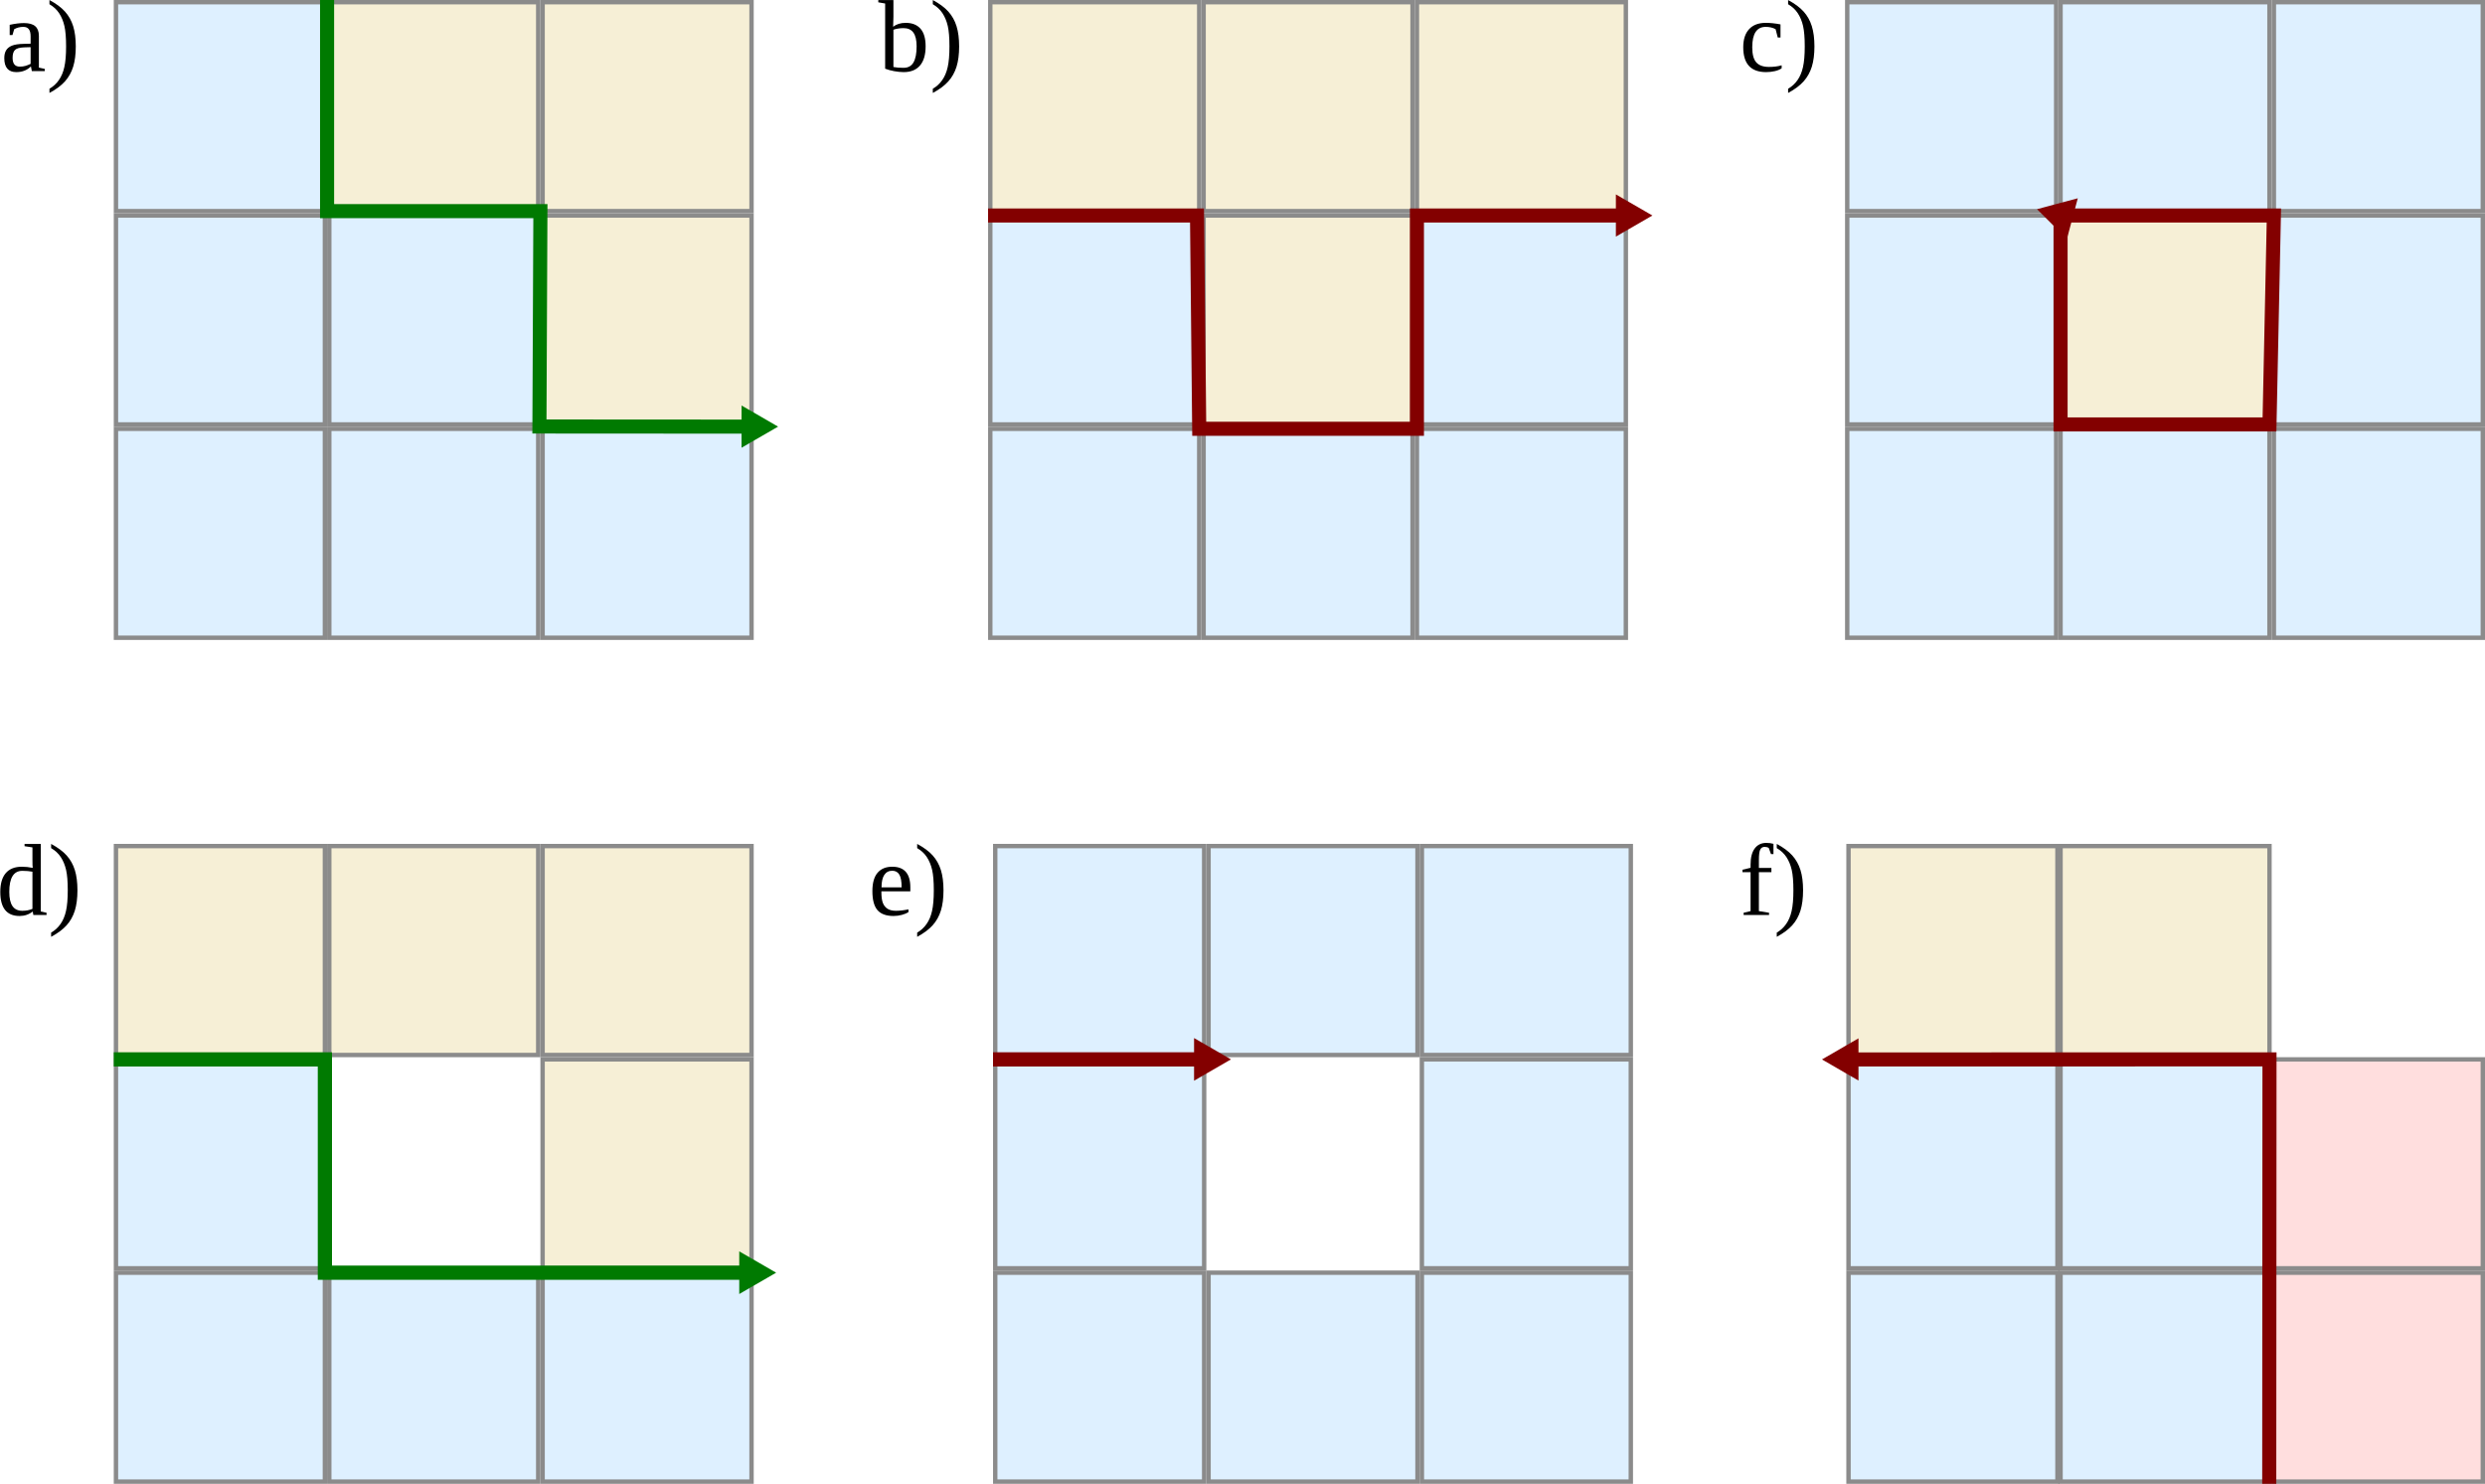
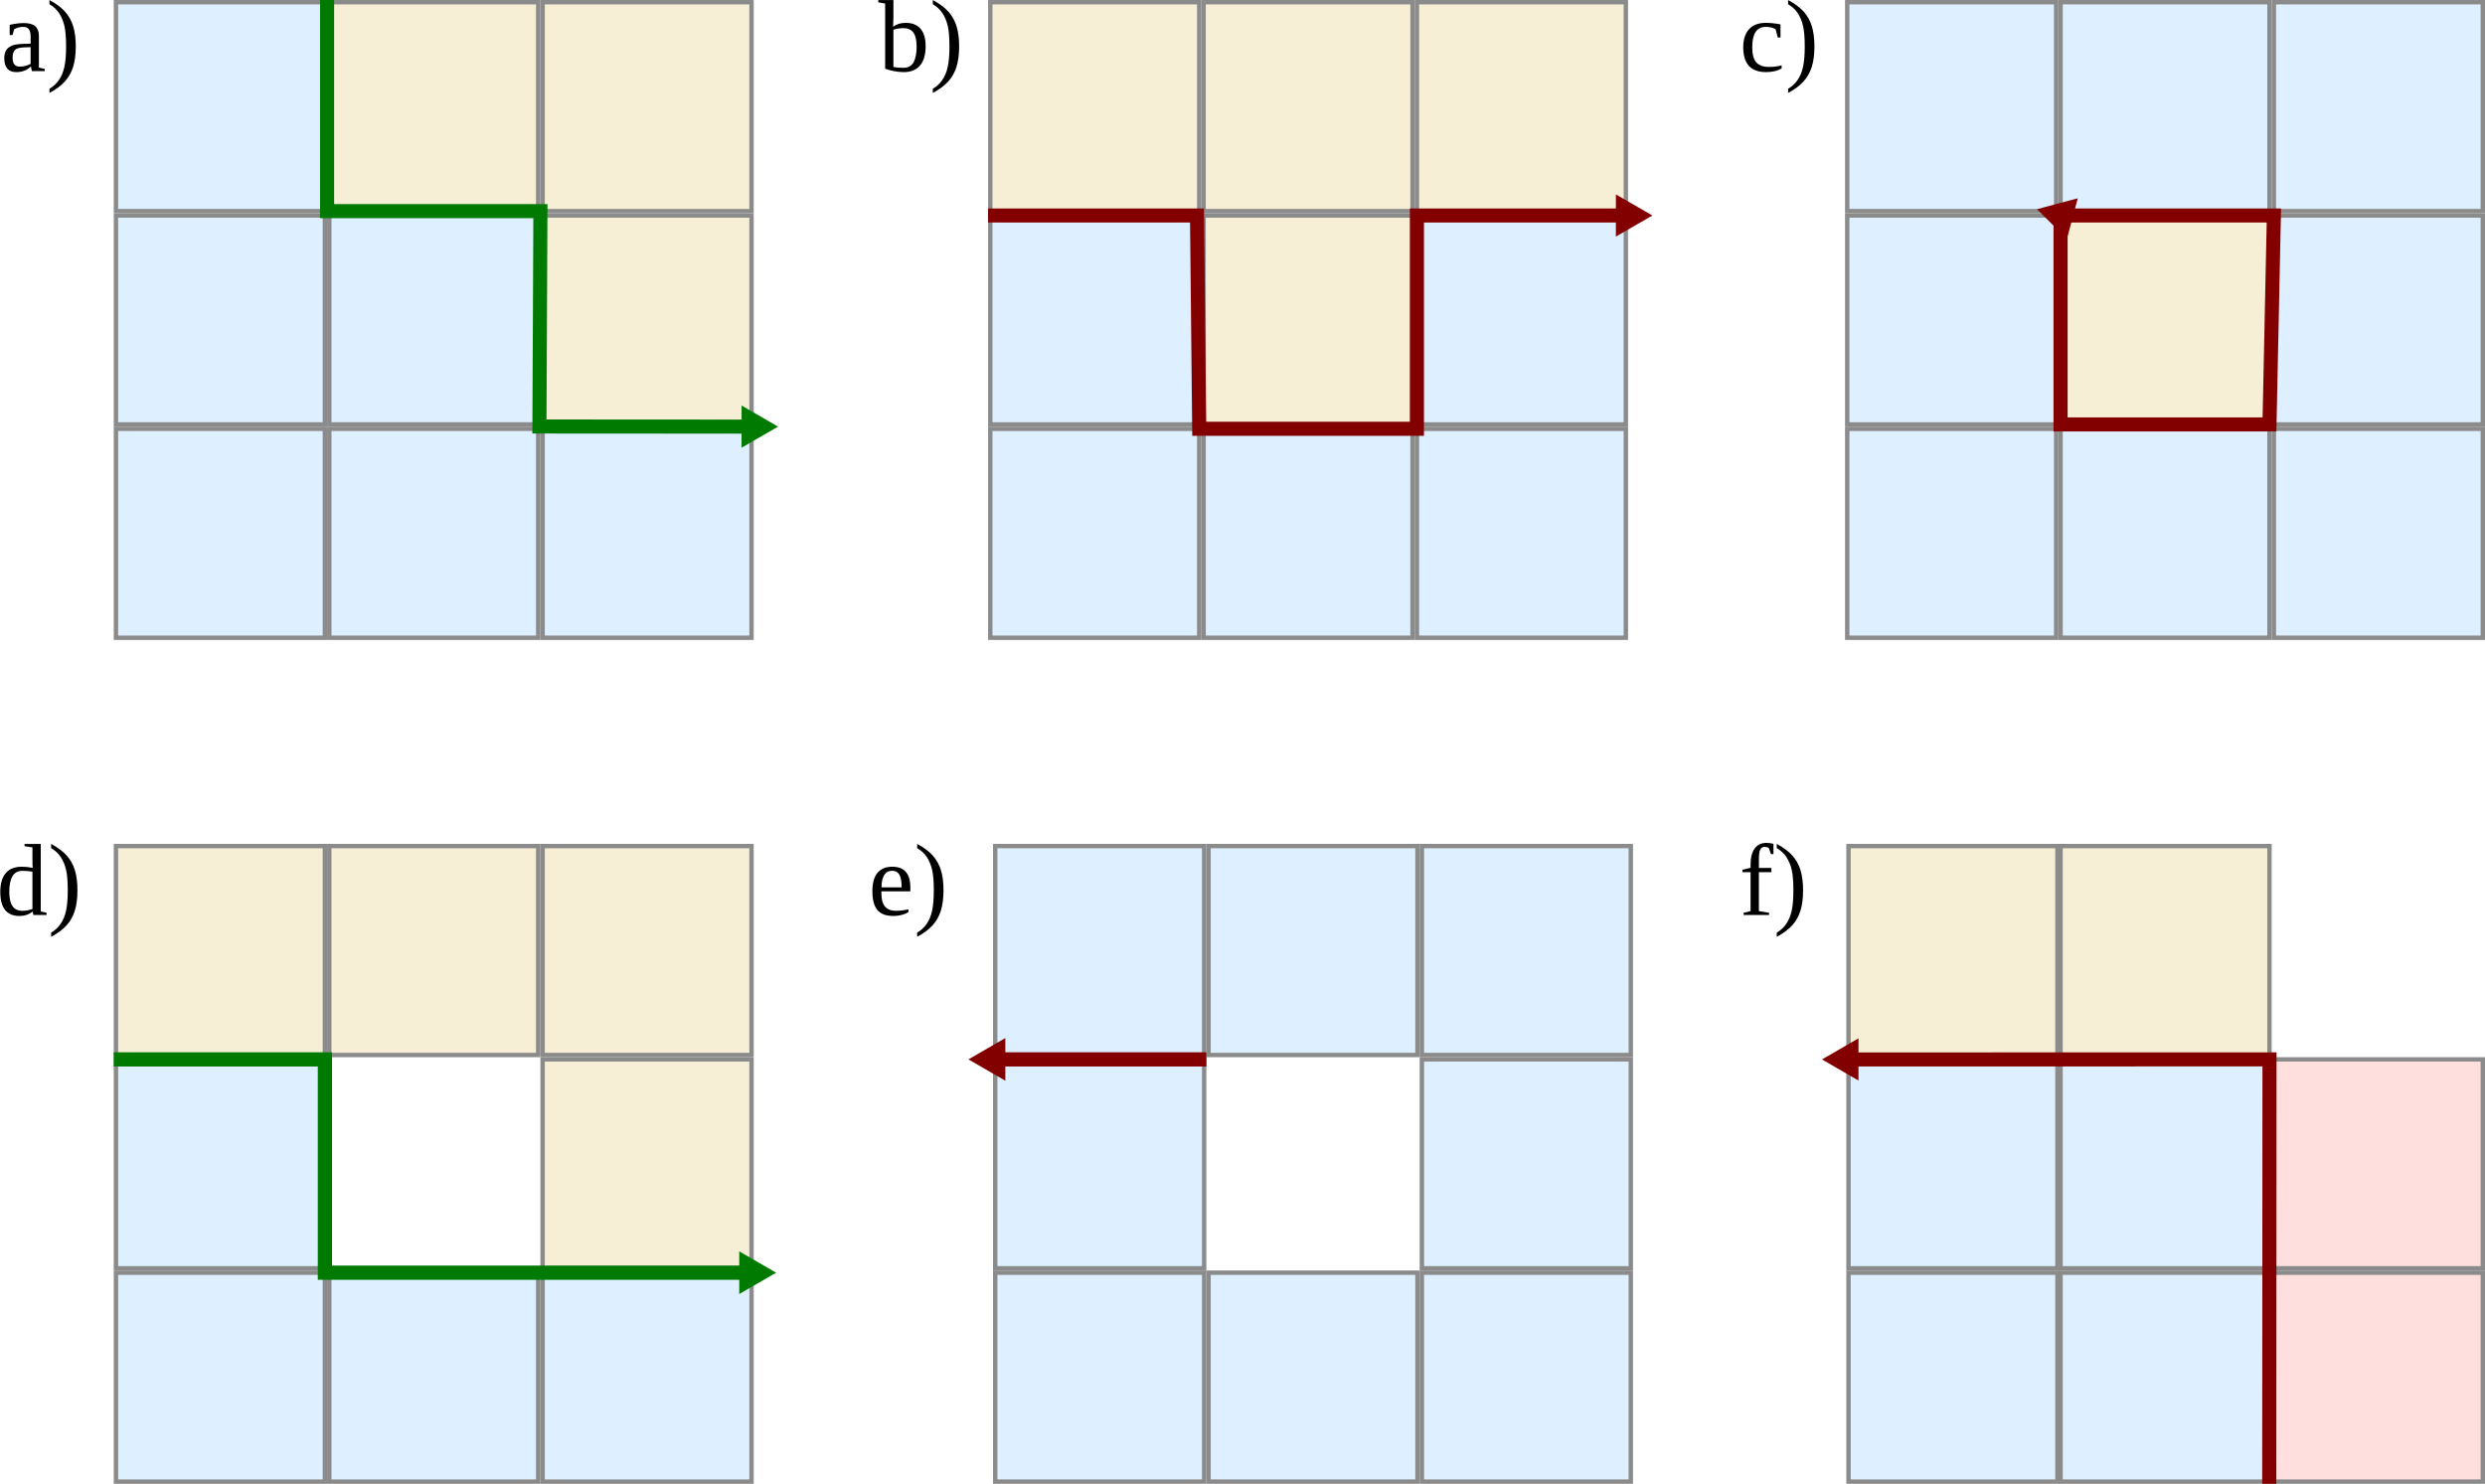
<svg xmlns="http://www.w3.org/2000/svg" width="264.939mm" height="158.202mm" viewBox="0 0 264.939 158.202" version="1.1" id="svg761" xml:space="preserve">
  <defs id="defs758">
    <marker style="overflow:visible" id="marker6136" refX="0" refY="0" orient="auto-start-reverse" markerWidth="3" markerHeight="3" viewBox="0 0 5.324 6.155" preserveAspectRatio="xMidYMid">
      <path transform="scale(0.5)" style="fill:context-stroke;fill-rule:evenodd;stroke:context-stroke;stroke-width:1pt" d="M 5.77,0 -2.88,5 V -5 Z" id="path6134" />
    </marker>
    <marker style="overflow:visible" id="TriangleStart" refX="0" refY="0" orient="auto-start-reverse" markerWidth="3" markerHeight="3" viewBox="0 0 5.324 6.155" preserveAspectRatio="xMidYMid">
      <path transform="scale(0.5)" style="fill:context-stroke;fill-rule:evenodd;stroke:context-stroke;stroke-width:1pt" d="M 5.77,0 -2.88,5 V -5 Z" id="path135" />
    </marker>
    <marker style="overflow:visible" id="marker6136-3" refX="0" refY="0" orient="auto-start-reverse" markerWidth="3" markerHeight="3" viewBox="0 0 5.324 6.155" preserveAspectRatio="xMidYMid">
      <path transform="scale(0.5)" style="fill:context-stroke;fill-rule:evenodd;stroke:context-stroke;stroke-width:1pt" d="M 5.77,0 -2.88,5 V -5 Z" id="path6134-6" />
    </marker>
    <rect x="575.823" y="8.122" width="55.643" height="71.518" id="rect14254-8-0" />
    <rect x="575.823" y="8.122" width="55.643" height="71.518" id="rect14254-8-0-3" />
    <rect x="575.823" y="8.122" width="55.643" height="71.518" id="rect14254-8-0-0" />
    <rect x="575.823" y="8.122" width="55.643" height="71.518" id="rect14254-8-0-1" />
    <rect x="575.823" y="8.122" width="55.643" height="71.518" id="rect14254-8-0-5" />
    <rect x="575.823" y="8.122" width="55.643" height="71.518" id="rect14254-8-0-7" />
  </defs>
  <g id="layer1" transform="translate(-0.9659403,-24.92518)">
    <g id="g3873-3-3-5-0-6" transform="matrix(0.4018722,0,0,0.4018722,4.454889,66.41702)" style="display:inline;fill:#def0ff;fill-opacity:1">
      <rect style="display:inline;fill:#def0ff;fill-opacity:1;stroke:#8b8b8b;stroke-width:1.165;stroke-opacity:1" id="rect234-7-2-4-8-0" width="55.428" height="55.428" x="22.082" y="10.522" transform="translate(56.59315)" />
      <rect style="display:inline;fill:#def0ff;fill-opacity:1;stroke:#8b8b8b;stroke-width:1.165;stroke-opacity:1" id="rect234-7-2-4-8-9" width="55.428" height="55.428" x="22.082" y="10.522" transform="translate(113.1863)" />
      <rect style="display:inline;fill:#def0ff;fill-opacity:1;stroke:#8b8b8b;stroke-width:1.165;stroke-opacity:1" id="rect234-7-2-4-8-62" width="55.428" height="55.428" x="22.082" y="10.522" transform="translate(7.7761037e-8,-56.59315)" />
      <rect style="display:inline;fill:#f6efd6;fill-opacity:1;stroke:#8b8b8b;stroke-width:1.165;stroke-opacity:1" id="rect234-7-2-4-8-5" width="55.428" height="55.428" x="22.082" y="10.522" transform="translate(113.1863,-113.1863)" />
      <rect style="display:inline;fill:#def0ff;fill-opacity:1;stroke:#8b8b8b;stroke-width:1.165;stroke-opacity:1" id="rect234-7-2-4-8" width="55.428" height="55.428" x="22.082" y="10.522" transform="translate(7.7761037e-8,-113.1863)" />
      <rect style="display:inline;fill:#f6efd6;fill-opacity:1;stroke:#8b8b8b;stroke-width:1.165;stroke-opacity:1" id="rect234-7-2-4-8-6" width="55.428" height="55.428" x="22.082" y="10.522" transform="translate(56.59315,-113.1863)" />
      <rect style="display:inline;fill:#f6efd6;fill-opacity:1;stroke:#8b8b8b;stroke-width:1.165;stroke-opacity:1" id="rect234-7-2-4-8-7" width="55.428" height="55.428" x="22.082" y="10.522" transform="translate(113.1863,-56.59315)" />
      <rect style="display:inline;fill:#def0ff;fill-opacity:1;stroke:#8b8b8b;stroke-width:1.165;stroke-opacity:1" id="rect234-7-2-4-8-1" width="55.428" height="55.428" x="22.082" y="10.522" transform="translate(56.59315,-56.59315)" />
      <rect style="fill:#def0ff;fill-opacity:1;stroke:#8b8b8b;stroke-width:1.165;stroke-opacity:1" id="rect234-7-2-4-8-2" width="55.428" height="55.428" x="22.082" y="10.522" />
      <path style="display:inline;fill:none;fill-opacity:1;stroke:#007a01;stroke-width:1.5;stroke-dasharray:none;stroke-opacity:1;marker-end:url(#TriangleStart)" d="m 35.838,24.925 10e-7,22.509 h 22.743 l -0.104,22.963 22.848,0.014" id="path3135" transform="matrix(2.488353,0,0,2.488353,-11.08534,-165.269)" />
    </g>
    <g id="g5406" transform="translate(-14.46182,-0.7500018)">
      <rect style="display:inline;fill:#def0ff;fill-opacity:1;stroke:#8b8b8b;stroke-width:1.165;stroke-opacity:1" id="rect234-7-2-4-8-0-6" width="55.428" height="55.428" x="346.617" y="12.389" transform="matrix(0.4018722,0,0,0.4018722,4.454889,66.41702)" />
      <rect style="display:inline;fill:#def0ff;fill-opacity:1;stroke:#8b8b8b;stroke-width:1.165;stroke-opacity:1" id="rect234-7-2-4-8-9-1" width="55.428" height="55.428" x="403.21" y="12.389" transform="matrix(0.4018722,0,0,0.4018722,4.454889,66.41702)" />
      <rect style="display:inline;fill:#def0ff;fill-opacity:1;stroke:#8b8b8b;stroke-width:1.165;stroke-opacity:1" id="rect234-7-2-4-8-62-8" width="55.428" height="55.428" x="290.024" y="-44.204" transform="matrix(0.4018722,0,0,0.4018722,4.454889,66.41702)" />
      <rect style="display:inline;fill:#f6efd6;fill-opacity:1;stroke:#8b8b8b;stroke-width:1.165;stroke-opacity:1" id="rect234-7-2-4-8-5-7" width="55.428" height="55.428" x="403.21" y="-100.798" transform="matrix(0.4018722,0,0,0.4018722,4.454889,66.41702)" />
      <rect style="display:inline;fill:#f6efd6;fill-opacity:1;stroke:#8b8b8b;stroke-width:1.165;stroke-opacity:1" id="rect234-7-2-4-8-1-3" width="55.428" height="55.428" x="346.617" y="-44.204" transform="matrix(0.4018722,0,0,0.4018722,4.454889,66.41702)" />
      <rect style="display:inline;fill:#def0ff;fill-opacity:1;stroke:#8b8b8b;stroke-width:1.165;stroke-opacity:1" id="rect234-7-2-4-8-92" width="55.428" height="55.428" x="403.21" y="-44.204" transform="matrix(0.4018722,0,0,0.4018722,4.454889,66.41702)" />
      <rect style="display:inline;fill:#f6efd6;fill-opacity:1;stroke:#8b8b8b;stroke-width:1.165;stroke-opacity:1" id="rect234-7-2-4-8-6-0" width="55.428" height="55.428" x="346.617" y="-100.798" transform="matrix(0.4018722,0,0,0.4018722,4.454889,66.41702)" />
      <rect style="display:inline;fill:#f6efd6;fill-opacity:1;stroke:#8b8b8b;stroke-width:1.165;stroke-opacity:1" id="rect234-7-2-4-8-7-2" width="55.428" height="55.428" x="290.024" y="-100.798" transform="matrix(0.4018722,0,0,0.4018722,4.454889,66.41702)" />
      <rect style="display:inline;fill:#def0ff;fill-opacity:1;stroke:#8b8b8b;stroke-width:1.165;stroke-opacity:1" id="rect234-7-2-4-8-2-7" width="55.428" height="55.428" x="290.024" y="12.389" transform="matrix(0.4018722,0,0,0.4018722,4.454889,66.41702)" />
      <path style="display:inline;fill:none;fill-opacity:1;stroke:#830000;stroke-width:1.5;stroke-dasharray:none;stroke-opacity:1;marker-end:url(#TriangleStart)" d="m 120.773,48.652 h 22.275 l 0.234,22.743 h 23.211 V 48.652 h 22.509" id="path4660" />
    </g>
    <g id="g5406-5" transform="translate(76.90228,-0.7500018)">
      <rect style="display:inline;fill:#def0ff;fill-opacity:1;stroke:#8b8b8b;stroke-width:1.165;stroke-opacity:1" id="rect234-7-2-4-8-0-6-9" width="55.428" height="55.428" x="346.617" y="12.389" transform="matrix(0.4018722,0,0,0.4018722,4.454889,66.41702)" />
      <rect style="display:inline;fill:#def0ff;fill-opacity:1;stroke:#8b8b8b;stroke-width:1.165;stroke-opacity:1" id="rect234-7-2-4-8-9-1-2" width="55.428" height="55.428" x="403.21" y="12.389" transform="matrix(0.4018722,0,0,0.4018722,4.454889,66.41702)" />
      <rect style="display:inline;fill:#def0ff;fill-opacity:1;stroke:#8b8b8b;stroke-width:1.165;stroke-opacity:1" id="rect234-7-2-4-8-62-8-2" width="55.428" height="55.428" x="290.024" y="-44.204" transform="matrix(0.4018722,0,0,0.4018722,4.454889,66.41702)" />
      <rect style="display:inline;fill:#def0ff;fill-opacity:1;stroke:#8b8b8b;stroke-width:1.165;stroke-opacity:1" id="rect234-7-2-4-8-5-7-8" width="55.428" height="55.428" x="403.21" y="-100.798" transform="matrix(0.4018722,0,0,0.4018722,4.454889,66.41702)" />
      <rect style="display:inline;fill:#f6efd6;fill-opacity:1;stroke:#8b8b8b;stroke-width:1.165;stroke-opacity:1" id="rect234-7-2-4-8-1-3-9" width="55.428" height="55.428" x="346.617" y="-44.204" transform="matrix(0.4018722,0,0,0.4018722,4.454889,66.41702)" />
      <rect style="display:inline;fill:#def0ff;fill-opacity:1;stroke:#8b8b8b;stroke-width:1.165;stroke-opacity:1" id="rect234-7-2-4-8-92-7" width="55.428" height="55.428" x="403.21" y="-44.204" transform="matrix(0.4018722,0,0,0.4018722,4.454889,66.41702)" />
      <rect style="display:inline;fill:#def0ff;fill-opacity:1;stroke:#8b8b8b;stroke-width:1.165;stroke-opacity:1" id="rect234-7-2-4-8-6-0-3" width="55.428" height="55.428" x="346.617" y="-100.798" transform="matrix(0.4018722,0,0,0.4018722,4.454889,66.41702)" />
      <rect style="display:inline;fill:#def0ff;fill-opacity:1;stroke:#8b8b8b;stroke-width:1.165;stroke-opacity:1" id="rect234-7-2-4-8-7-2-6" width="55.428" height="55.428" x="290.024" y="-100.798" transform="matrix(0.4018722,0,0,0.4018722,4.454889,66.41702)" />
      <rect style="display:inline;fill:#def0ff;fill-opacity:1;stroke:#8b8b8b;stroke-width:1.165;stroke-opacity:1" id="rect234-7-2-4-8-2-7-1" width="55.428" height="55.428" x="290.024" y="12.389" transform="matrix(0.4018722,0,0,0.4018722,4.454889,66.41702)" />
      <path style="fill:none;fill-opacity:1;stroke:#830000;stroke-width:1.5;stroke-dasharray:none;stroke-opacity:1;marker-end:url(#TriangleStart)" d="m 143.751,48.652 h 22.743 l -0.468,22.275 h -22.275 z" id="path5502" />
    </g>
    <g id="g5406-5-9" transform="translate(-59.94824,89.22265)">
      <rect style="display:inline;fill:#def0ff;fill-opacity:1;stroke:#8b8b8b;stroke-width:0.468;stroke-opacity:1" id="rect234-7-2-4-8-0-6-9-3" width="22.275" height="22.275" x="189.764" y="71.395" />
      <rect style="display:inline;fill:#def0ff;fill-opacity:1;stroke:#8b8b8b;stroke-width:0.468;stroke-opacity:1" id="rect234-7-2-4-8-9-1-2-1" width="22.275" height="22.275" x="212.508" y="71.395" />
      <rect style="display:inline;fill:#def0ff;fill-opacity:1;stroke:#8b8b8b;stroke-width:0.468;stroke-opacity:1" id="rect234-7-2-4-8-62-8-2-9" width="22.275" height="22.275" x="167.021" y="48.652" />
      <rect style="display:inline;fill:#def0ff;fill-opacity:1;stroke:#8b8b8b;stroke-width:0.468;stroke-opacity:1" id="rect234-7-2-4-8-5-7-8-4" width="22.275" height="22.275" x="212.508" y="25.909" />
      <rect style="display:inline;fill:#def0ff;fill-opacity:1;stroke:#8b8b8b;stroke-width:0.468;stroke-opacity:1" id="rect234-7-2-4-8-92-7-8" width="22.275" height="22.275" x="212.508" y="48.652" />
      <rect style="display:inline;fill:#def0ff;fill-opacity:1;stroke:#8b8b8b;stroke-width:0.468;stroke-opacity:1" id="rect234-7-2-4-8-6-0-3-4" width="22.275" height="22.275" x="189.764" y="25.909" />
      <rect style="display:inline;fill:#def0ff;fill-opacity:1;stroke:#8b8b8b;stroke-width:0.468;stroke-opacity:1" id="rect234-7-2-4-8-7-2-6-5" width="22.275" height="22.275" x="167.021" y="25.909" />
      <rect style="display:inline;fill:#def0ff;fill-opacity:1;stroke:#8b8b8b;stroke-width:0.468;stroke-opacity:1" id="rect234-7-2-4-8-2-7-1-0" width="22.275" height="22.275" x="167.021" y="71.395" />
-       <path style="fill:none;fill-opacity:1;stroke:#830000;stroke-width:1.516;stroke-dasharray:none;stroke-opacity:1;marker-start:url(#marker6136)" d="M 189.53,48.652 H 166.787" id="path5645" />
+       <path style="fill:none;fill-opacity:1;stroke:#830000;stroke-width:1.516;stroke-dasharray:none;stroke-opacity:1;marker-start:url(#marker6136)" d="m 166.787,48.652 h 22.743" id="path5645" />
    </g>
    <g id="g5406-5-9-7" transform="translate(-153.692,89.22303)">
      <rect style="display:inline;fill:#def0ff;fill-opacity:1;stroke:#8b8b8b;stroke-width:0.468;stroke-opacity:1" id="rect234-7-2-4-8-0-6-9-3-5" width="22.275" height="22.275" x="189.764" y="71.395" />
      <rect style="display:inline;fill:#def0ff;fill-opacity:1;stroke:#8b8b8b;stroke-width:0.468;stroke-opacity:1" id="rect234-7-2-4-8-9-1-2-1-3" width="22.275" height="22.275" x="212.508" y="71.395" />
      <rect style="display:inline;fill:#def0ff;fill-opacity:1;stroke:#8b8b8b;stroke-width:0.468;stroke-opacity:1" id="rect234-7-2-4-8-62-8-2-9-5" width="22.275" height="22.275" x="167.021" y="48.652" />
      <rect style="display:inline;fill:#f6efd6;fill-opacity:1;stroke:#8b8b8b;stroke-width:0.468;stroke-opacity:1" id="rect234-7-2-4-8-5-7-8-4-6" width="22.275" height="22.275" x="212.508" y="25.909" />
      <rect style="display:inline;fill:#f6efd6;fill-opacity:1;stroke:#8b8b8b;stroke-width:0.468;stroke-opacity:1" id="rect234-7-2-4-8-92-7-8-2" width="22.275" height="22.275" x="212.508" y="48.652" />
      <rect style="display:inline;fill:#f6efd6;fill-opacity:1;stroke:#8b8b8b;stroke-width:0.468;stroke-opacity:1" id="rect234-7-2-4-8-6-0-3-4-9" width="22.275" height="22.275" x="189.764" y="25.909" />
      <rect style="display:inline;fill:#f6efd6;fill-opacity:1;stroke:#8b8b8b;stroke-width:0.468;stroke-opacity:1" id="rect234-7-2-4-8-7-2-6-5-1" width="22.275" height="22.275" x="167.021" y="25.909" />
      <rect style="display:inline;fill:#def0ff;fill-opacity:1;stroke:#8b8b8b;stroke-width:0.468;stroke-opacity:1" id="rect234-7-2-4-8-2-7-1-0-2" width="22.275" height="22.275" x="167.021" y="71.395" />
      <path style="fill:#000000;fill-opacity:0;stroke:#007a01;stroke-width:1.516;stroke-dasharray:none;stroke-opacity:1;marker-start:url(#marker6136-3)" d="M 234.783,71.395 H 189.296 V 48.652 l -22.509,-10e-7" id="path5645-7" />
      <text xml:space="preserve" transform="matrix(0.2925415,0,0,0.2925415,-13.72135,-68.78457)" id="text14252-6-6" style="font-style:normal;font-variant:normal;font-weight:normal;font-stretch:normal;font-size:37.333px;font-family:'Times New Roman';-inkscape-font-specification:'Times New Roman, Normal';font-variant-ligatures:normal;font-variant-caps:normal;font-variant-numeric:normal;font-variant-east-asian:normal;white-space:pre;shape-inside:url(#rect14254-8-0);display:inline;fill:#000000;fill-opacity:1;stroke:#808080;stroke-width:0;stroke-dasharray:none;stroke-dashoffset:0;stroke-opacity:1">
-         <tspan x="575.824" y="41.259" id="tspan19962">a)</tspan>
+         <tspan x="575.824" y="41.259" id="tspan906">a)</tspan>
      </text>
      <text xml:space="preserve" transform="matrix(0.2925415,0,0,0.2925415,79.84464,-68.78457)" id="text14252-6-6-2" style="font-style:normal;font-variant:normal;font-weight:normal;font-stretch:normal;font-size:37.333px;font-family:'Times New Roman';-inkscape-font-specification:'Times New Roman, Normal';font-variant-ligatures:normal;font-variant-caps:normal;font-variant-numeric:normal;font-variant-east-asian:normal;white-space:pre;shape-inside:url(#rect14254-8-0-3);display:inline;fill:#000000;fill-opacity:1;stroke:#808080;stroke-width:0;stroke-dasharray:none;stroke-dashoffset:0;stroke-opacity:1">
-         <tspan x="575.824" y="41.259" id="tspan19964">b)</tspan>
+         <tspan x="575.824" y="41.259" id="tspan908">b)</tspan>
      </text>
      <text xml:space="preserve" transform="matrix(0.2925415,0,0,0.2925415,171.6457,-68.78457)" id="text14252-6-6-6" style="font-style:normal;font-variant:normal;font-weight:normal;font-stretch:normal;font-size:37.333px;font-family:'Times New Roman';-inkscape-font-specification:'Times New Roman, Normal';font-variant-ligatures:normal;font-variant-caps:normal;font-variant-numeric:normal;font-variant-east-asian:normal;white-space:pre;shape-inside:url(#rect14254-8-0-0);display:inline;fill:#000000;fill-opacity:1;stroke:#808080;stroke-width:0;stroke-dasharray:none;stroke-dashoffset:0;stroke-opacity:1">
-         <tspan x="575.824" y="41.259" id="tspan19966">c)</tspan>
+         <tspan x="575.824" y="41.259" id="tspan910">c)</tspan>
      </text>
      <text xml:space="preserve" transform="matrix(0.2925415,0,0,0.2925415,-14.15716,21.18808)" id="text14252-6-6-5" style="font-style:normal;font-variant:normal;font-weight:normal;font-stretch:normal;font-size:37.333px;font-family:'Times New Roman';-inkscape-font-specification:'Times New Roman, Normal';font-variant-ligatures:normal;font-variant-caps:normal;font-variant-numeric:normal;font-variant-east-asian:normal;white-space:pre;shape-inside:url(#rect14254-8-0-1);display:inline;fill:#000000;fill-opacity:1;stroke:#808080;stroke-width:0;stroke-dasharray:none;stroke-dashoffset:0;stroke-opacity:1">
-         <tspan x="575.824" y="41.259" id="tspan19968">d)</tspan>
+         <tspan x="575.824" y="41.259" id="tspan912">d)</tspan>
      </text>
      <text xml:space="preserve" transform="matrix(0.2925415,0,0,0.2925415,78.79051,21.18808)" id="text14252-6-6-4" style="font-style:normal;font-variant:normal;font-weight:normal;font-stretch:normal;font-size:37.333px;font-family:'Times New Roman';-inkscape-font-specification:'Times New Roman, Normal';font-variant-ligatures:normal;font-variant-caps:normal;font-variant-numeric:normal;font-variant-east-asian:normal;white-space:pre;shape-inside:url(#rect14254-8-0-5);display:inline;fill:#000000;fill-opacity:1;stroke:#808080;stroke-width:0;stroke-dasharray:none;stroke-dashoffset:0;stroke-opacity:1">
-         <tspan x="575.824" y="41.259" id="tspan19970">e)</tspan>
+         <tspan x="575.824" y="41.259" id="tspan914">e)</tspan>
      </text>
      <text xml:space="preserve" transform="matrix(0.2925415,0,0,0.2925415,171.6457,21.18808)" id="text14252-6-6-65" style="font-style:normal;font-variant:normal;font-weight:normal;font-stretch:normal;font-size:37.333px;font-family:'Times New Roman';-inkscape-font-specification:'Times New Roman, Normal';font-variant-ligatures:normal;font-variant-caps:normal;font-variant-numeric:normal;font-variant-east-asian:normal;white-space:pre;shape-inside:url(#rect14254-8-0-7);display:inline;fill:#000000;fill-opacity:1;stroke:#808080;stroke-width:0;stroke-dasharray:none;stroke-dashoffset:0;stroke-opacity:1">
-         <tspan x="575.824" y="41.259" id="tspan19972">f)</tspan>
+         <tspan x="575.824" y="41.259" id="tspan916">f)</tspan>
      </text>
    </g>
    <g id="g5406-5-9-6" transform="translate(82.44522,91.63004)">
      <rect style="display:inline;fill:#ffdede;fill-opacity:1;stroke:#8b8b8b;stroke-width:0.468;stroke-opacity:1" id="rect234-7-2-4-8-0-6-9-3-1" width="22.275" height="22.275" x="160.951" y="46.245" />
      <rect style="display:inline;fill:#ffdede;fill-opacity:1;stroke:#8b8b8b;stroke-width:0.468;stroke-opacity:1" id="rect234-7-2-4-8-0-6-9-3-1-4" width="22.275" height="22.275" x="160.951" y="68.988" />
      <rect style="display:inline;fill:#f6efd6;fill-opacity:1;stroke:#8b8b8b;stroke-width:0.468;stroke-opacity:1" id="rect234-7-2-4-8-62-8-2-9-6" width="22.275" height="22.275" x="138.208" y="23.502" />
      <rect style="display:inline;fill:#f6efd6;fill-opacity:1;stroke:#8b8b8b;stroke-width:0.468;stroke-opacity:1" id="rect234-7-2-4-8-62-8-2-9-6-5" width="22.275" height="22.275" x="115.601" y="23.502" />
      <rect style="display:inline;fill:#def0ff;fill-opacity:1;stroke:#8b8b8b;stroke-width:0.468;stroke-opacity:1" id="rect234-7-2-4-8-5-7-8-4-3" width="22.275" height="22.275" x="138.208" y="68.988" />
      <rect style="display:inline;fill:#def0ff;fill-opacity:1;stroke:#8b8b8b;stroke-width:0.468;stroke-opacity:1" id="rect234-7-2-4-8-6-0-3-4-0" width="22.275" height="22.275" x="115.601" y="46.245" />
      <rect style="display:inline;fill:#def0ff;fill-opacity:1;stroke:#8b8b8b;stroke-width:0.468;stroke-opacity:1" id="rect234-7-2-4-8-6-0-3-4-0-7" width="22.275" height="22.275" x="115.601" y="68.988" />
      <rect style="display:inline;fill:#def0ff;fill-opacity:1;stroke:#8b8b8b;stroke-width:0.468;stroke-opacity:1" id="rect234-7-2-4-8-2-7-1-0-1" width="22.275" height="22.275" x="138.208" y="46.245" />
      <path style="fill:none;fill-opacity:1;stroke:#830000;stroke-width:1.5;stroke-dasharray:none;stroke-opacity:1;marker-start:url(#marker6136)" d="m 115.367,46.251 45.116,-0.007 -0.026,45.252" id="path5782" />
    </g>
  </g>
</svg>
